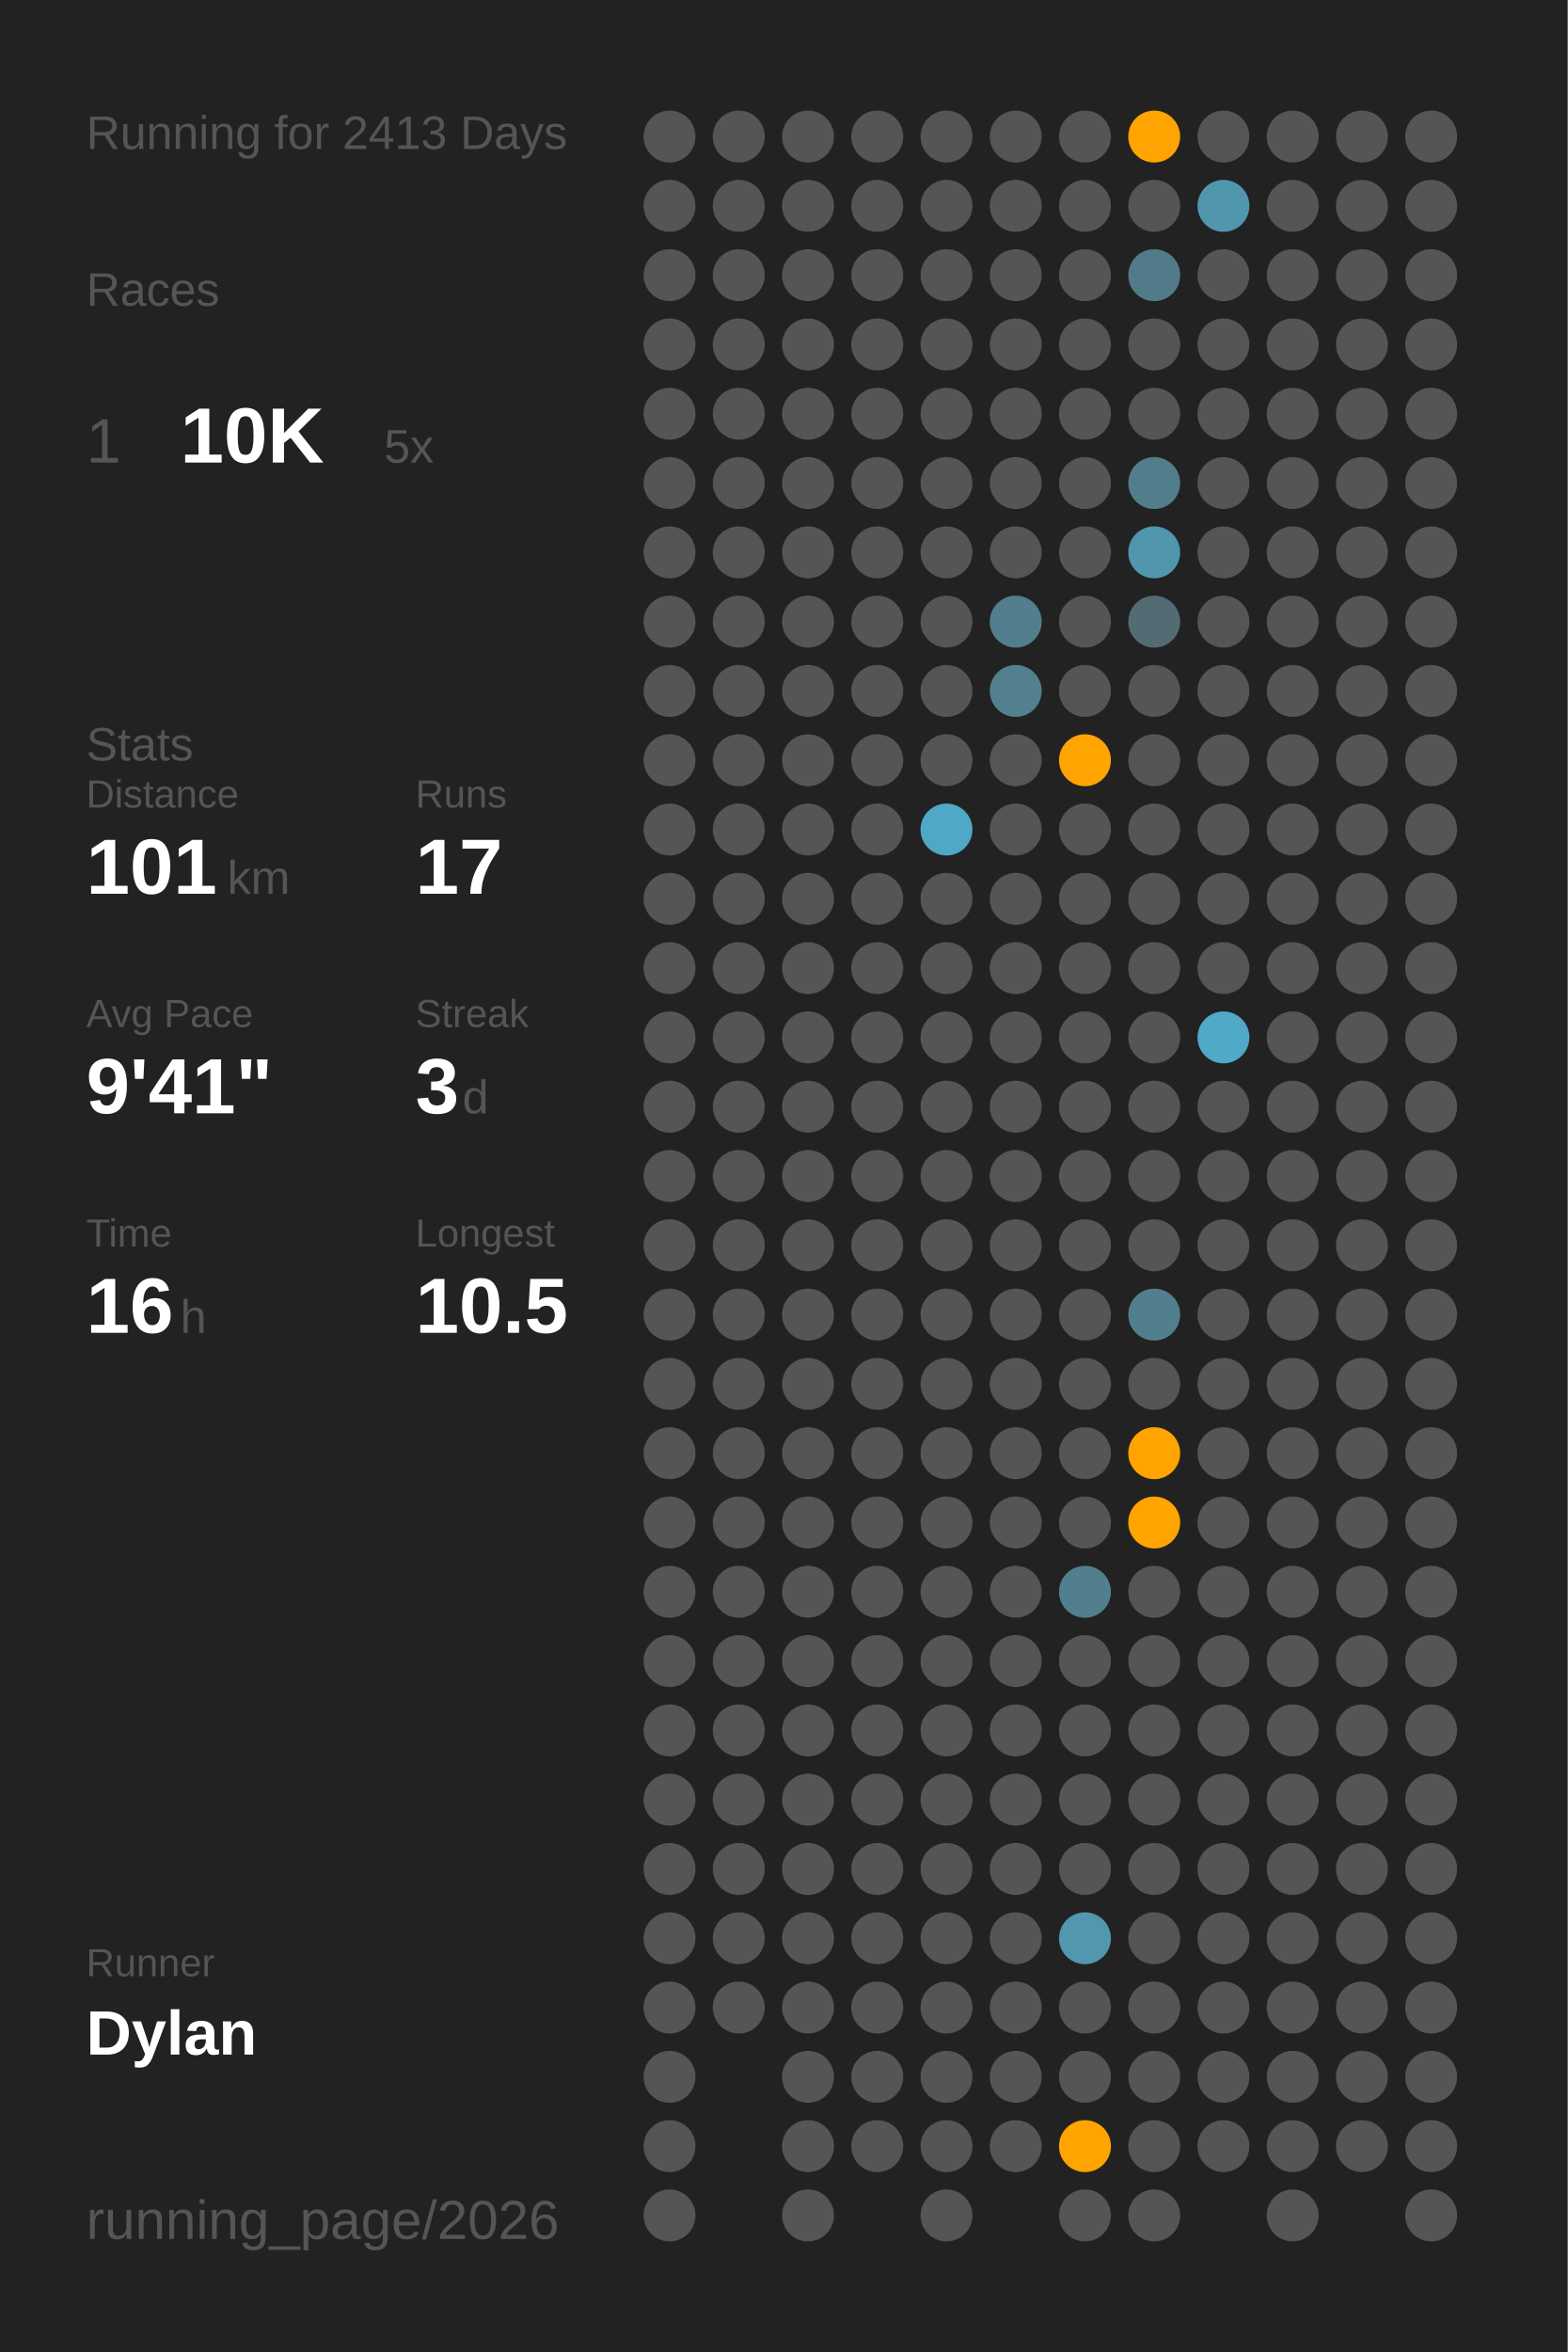
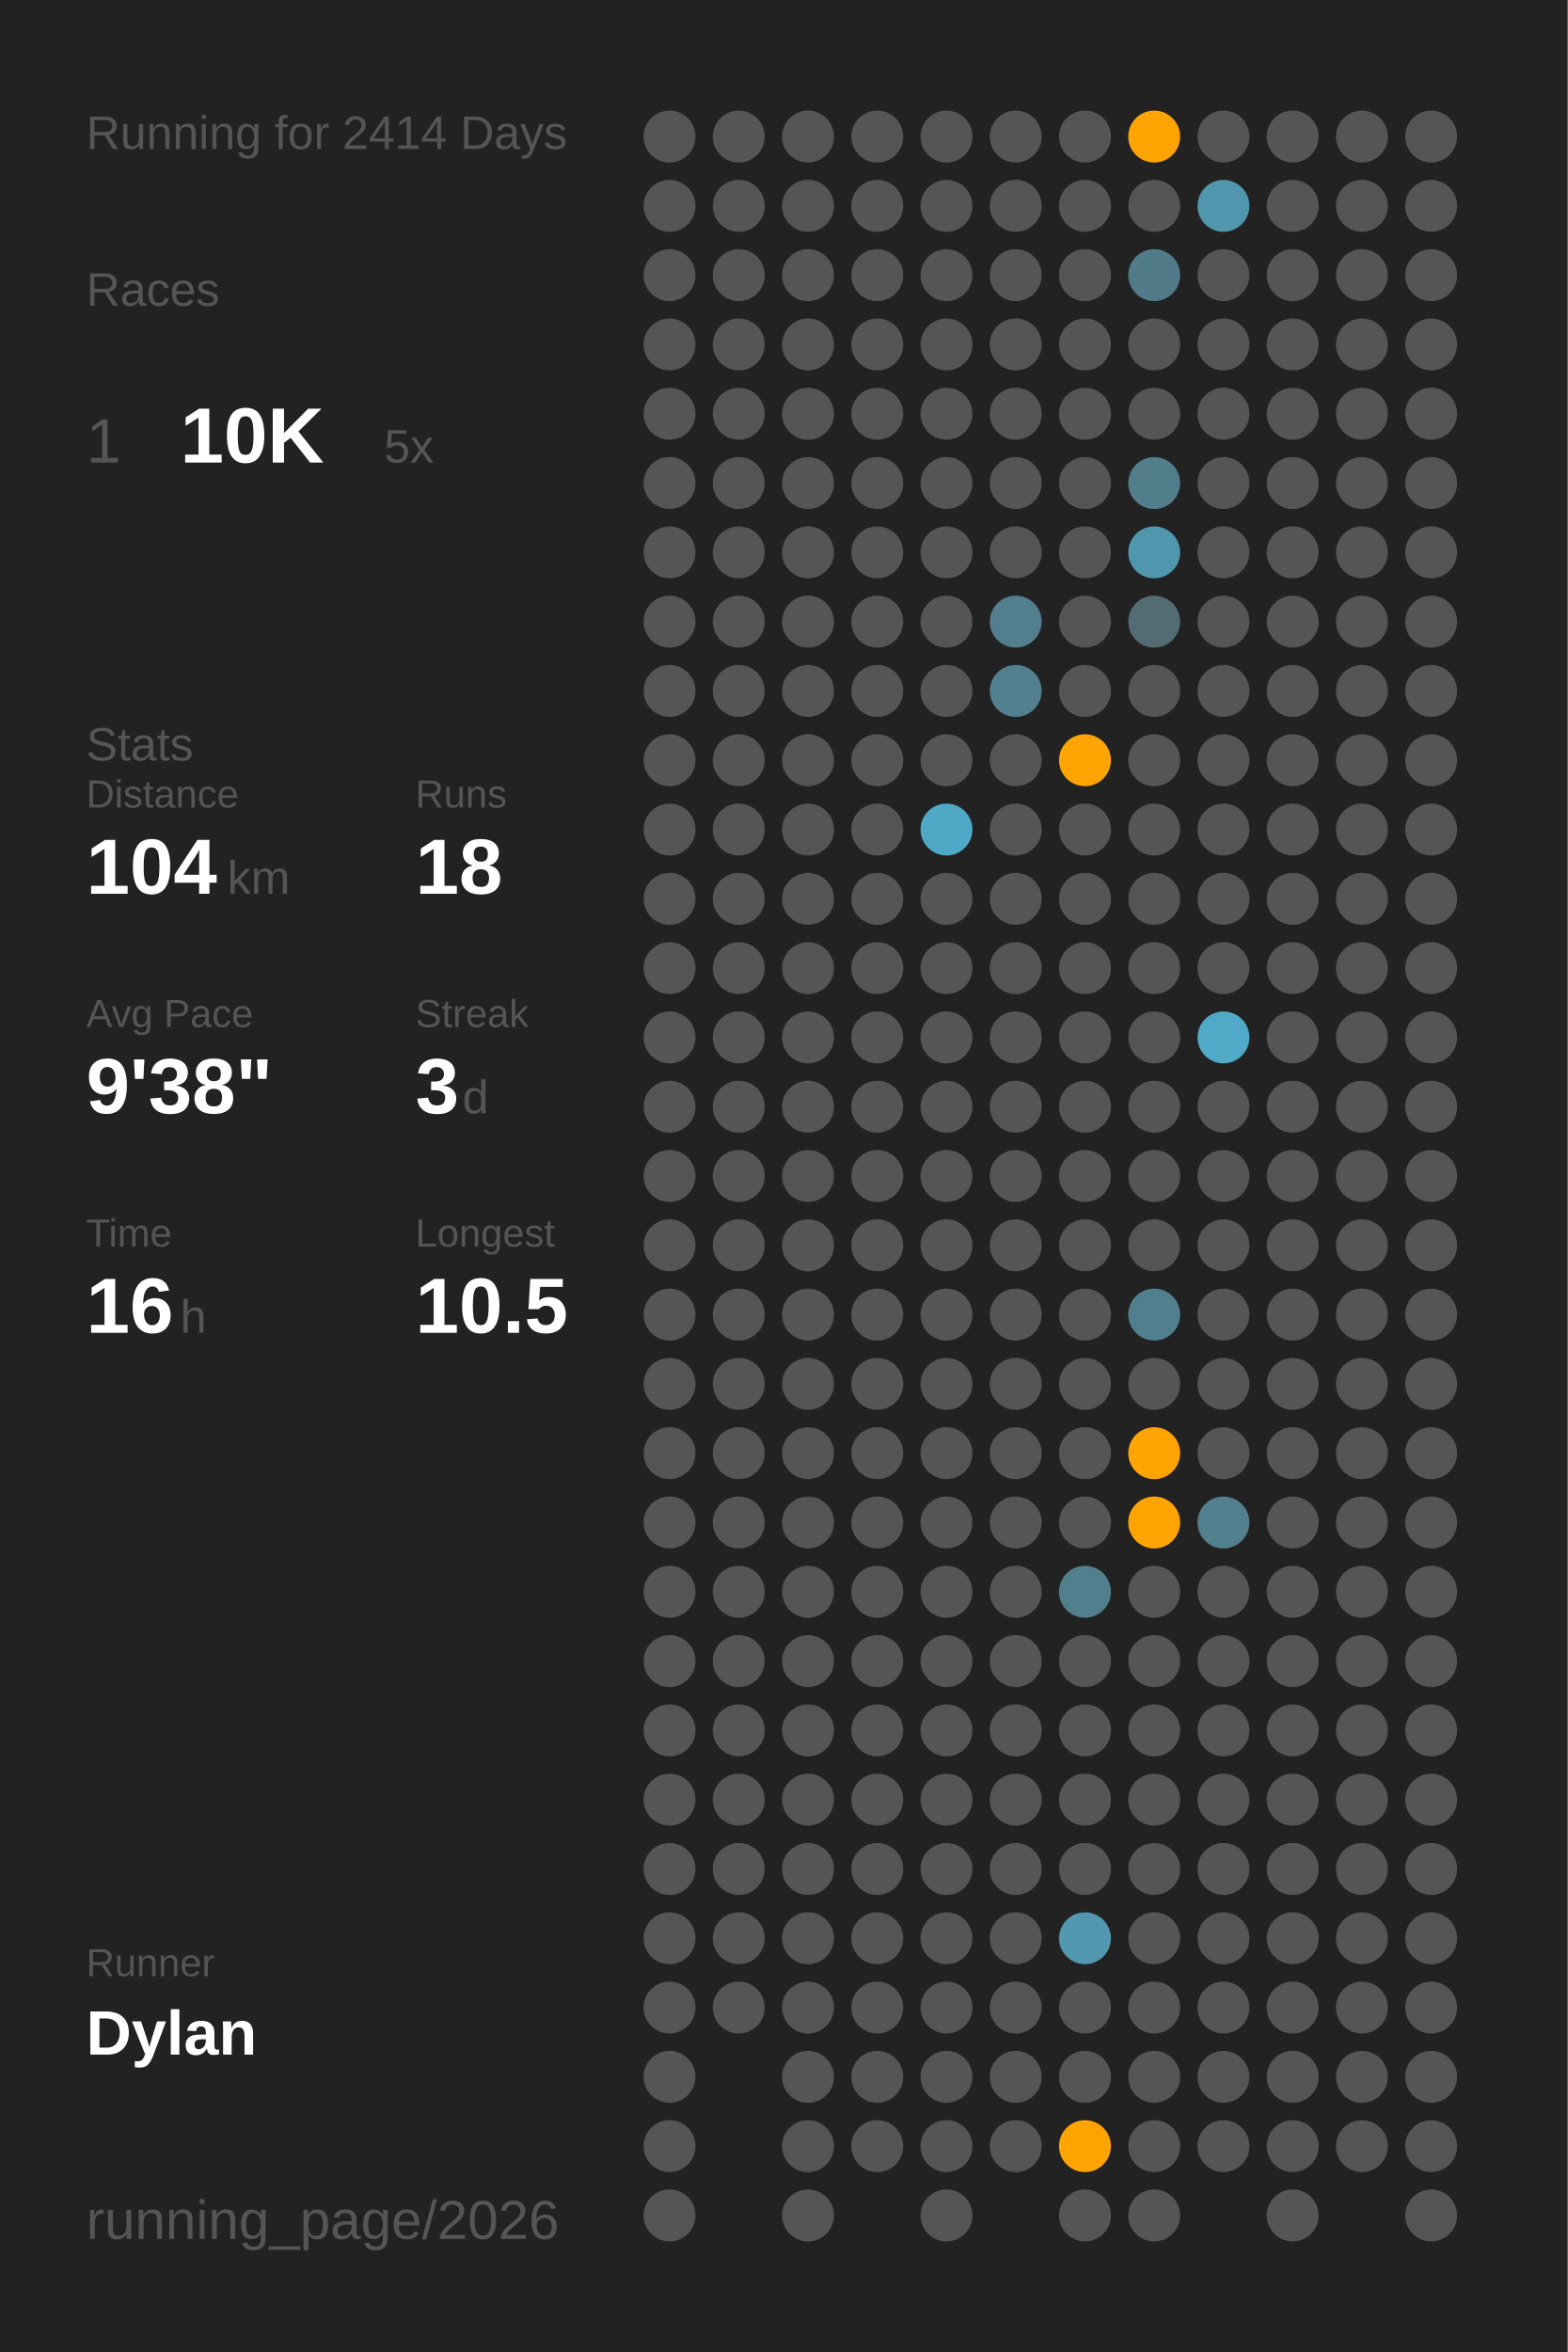
<svg xmlns="http://www.w3.org/2000/svg" baseProfile="full" class="activity-poster" data-activity-mode="running" data-poster-role="poster" data-poster-type="year_summary" height="300mm" version="1.1" viewBox="0,0,200,300" width="200mm">
  <defs />
  <rect class="poster-background" data-poster-role="background" fill="#222222" height="300" stroke="none" width="200" x="0" y="0" />
-   <text fill="#555555" style="font-size:6px; font-family:Arial;" x="11" y="19">Running for 2413 Days</text>
+   <text fill="#555555" style="font-size:6px; font-family:Arial;" x="11" y="19">Running for 2414 Days</text>
  <text fill="#555555" style="font-size:6px; font-family:Arial;" x="11" y="39">Races</text>
  <text fill="#555555" style="font-size:8px; font-family:Arial;" x="11" y="59">1</text>
  <text fill="#FFFFFF" style="font-size:10px; font-family:Arial; font-weight:bold;" x="23" y="59">10K</text>
  <text fill="#555555" style="font-size:6px; font-family:Arial;" x="49" y="59">5x</text>
  <text fill="#555555" style="font-size:6px; font-family:Arial;" x="11" y="97">Stats</text>
  <text fill="#555555" style="font-size:5px; font-family:Arial;" x="11" y="103">Distance</text>
-   <text fill="#FFFFFF" style="font-size:10px; font-family:Arial; font-weight:bold;" x="11" y="114">101</text>
+   <text fill="#FFFFFF" style="font-size:10px; font-family:Arial; font-weight:bold;" x="11" y="114">104</text>
  <text fill="#555555" style="font-size:6px; font-family:Arial;" x="29" y="114">km</text>
  <text fill="#555555" style="font-size:5px; font-family:Arial;" x="53" y="103">Runs</text>
-   <text fill="#FFFFFF" style="font-size:10px; font-family:Arial; font-weight:bold;" x="53" y="114">17</text>
+   <text fill="#FFFFFF" style="font-size:10px; font-family:Arial; font-weight:bold;" x="53" y="114">18</text>
  <text fill="#555555" style="font-size:5px; font-family:Arial;" x="11" y="131">Avg Pace</text>
-   <text fill="#FFFFFF" style="font-size:10px; font-family:Arial; font-weight:bold;" x="11" y="142">9'41"</text>
+   <text fill="#FFFFFF" style="font-size:10px; font-family:Arial; font-weight:bold;" x="11" y="142">9'38"</text>
  <text fill="#555555" style="font-size:5px; font-family:Arial;" x="53" y="131">Streak</text>
  <text fill="#FFFFFF" style="font-size:10px; font-family:Arial; font-weight:bold;" x="53" y="142">3</text>
  <text fill="#555555" style="font-size:6px; font-family:Arial;" x="59" y="142">d</text>
  <text fill="#555555" style="font-size:5px; font-family:Arial;" x="11" y="159">Time</text>
  <text fill="#FFFFFF" style="font-size:10px; font-family:Arial; font-weight:bold;" x="11" y="170">16</text>
  <text fill="#555555" style="font-size:6px; font-family:Arial;" x="23" y="170">h</text>
  <text fill="#555555" style="font-size:5px; font-family:Arial;" x="53" y="159">Longest</text>
  <text fill="#FFFFFF" style="font-size:10px; font-family:Arial; font-weight:bold;" x="53" y="170">10.5</text>
  <text fill="#555555" style="font-size:5px; font-family:Arial;" x="11" y="252.065">Runner</text>
  <text fill="#FFFFFF" style="font-size:8px; font-family:Arial; font-weight:bold;" x="11" y="262.065">Dylan</text>
  <text fill="#555555" style="font-size:7px; font-family:Arial;" x="11" y="285.581">running_page/2026</text>
  <circle cx="85.417" cy="17.419" fill="#555555" r="3.312" />
  <circle cx="85.417" cy="26.258" fill="#555555" r="3.312" />
  <circle cx="85.417" cy="35.097" fill="#555555" r="3.312" />
  <circle cx="85.417" cy="43.935" fill="#555555" r="3.312" />
  <circle cx="85.417" cy="52.774" fill="#555555" r="3.312" />
  <circle cx="85.417" cy="61.613" fill="#555555" r="3.312" />
  <circle cx="85.417" cy="70.452" fill="#555555" r="3.312" />
  <circle cx="85.417" cy="79.29" fill="#555555" r="3.312" />
  <circle cx="85.417" cy="88.129" fill="#555555" r="3.312" />
  <circle cx="85.417" cy="96.968" fill="#555555" r="3.312" />
  <circle cx="85.417" cy="105.806" fill="#555555" r="3.312" />
  <circle cx="85.417" cy="114.645" fill="#555555" r="3.312" />
  <circle cx="85.417" cy="123.484" fill="#555555" r="3.312" />
  <circle cx="85.417" cy="132.323" fill="#555555" r="3.312" />
  <circle cx="85.417" cy="141.161" fill="#555555" r="3.312" />
  <circle cx="85.417" cy="150" fill="#555555" r="3.312" />
  <circle cx="85.417" cy="158.839" fill="#555555" r="3.312" />
  <circle cx="85.417" cy="167.677" fill="#555555" r="3.312" />
  <circle cx="85.417" cy="176.516" fill="#555555" r="3.312" />
  <circle cx="85.417" cy="185.355" fill="#555555" r="3.312" />
  <circle cx="85.417" cy="194.194" fill="#555555" r="3.312" />
  <circle cx="85.417" cy="203.032" fill="#555555" r="3.312" />
  <circle cx="85.417" cy="211.871" fill="#555555" r="3.312" />
  <circle cx="85.417" cy="220.71" fill="#555555" r="3.312" />
  <circle cx="85.417" cy="229.548" fill="#555555" r="3.312" />
  <circle cx="85.417" cy="238.387" fill="#555555" r="3.312" />
  <circle cx="85.417" cy="247.226" fill="#555555" r="3.312" />
  <circle cx="85.417" cy="256.065" fill="#555555" r="3.312" />
  <circle cx="85.417" cy="264.903" fill="#555555" r="3.312" />
  <circle cx="85.417" cy="273.742" fill="#555555" r="3.312" />
  <circle cx="85.417" cy="282.581" fill="#555555" r="3.312" />
  <circle cx="94.25" cy="17.419" fill="#555555" r="3.312" />
  <circle cx="94.25" cy="26.258" fill="#555555" r="3.312" />
  <circle cx="94.25" cy="35.097" fill="#555555" r="3.312" />
  <circle cx="94.25" cy="43.935" fill="#555555" r="3.312" />
  <circle cx="94.25" cy="52.774" fill="#555555" r="3.312" />
  <circle cx="94.25" cy="61.613" fill="#555555" r="3.312" />
  <circle cx="94.25" cy="70.452" fill="#555555" r="3.312" />
  <circle cx="94.25" cy="79.29" fill="#555555" r="3.312" />
  <circle cx="94.25" cy="88.129" fill="#555555" r="3.312" />
  <circle cx="94.25" cy="96.968" fill="#555555" r="3.312" />
  <circle cx="94.25" cy="105.806" fill="#555555" r="3.312" />
  <circle cx="94.25" cy="114.645" fill="#555555" r="3.312" />
  <circle cx="94.25" cy="123.484" fill="#555555" r="3.312" />
  <circle cx="94.25" cy="132.323" fill="#555555" r="3.312" />
  <circle cx="94.25" cy="141.161" fill="#555555" r="3.312" />
  <circle cx="94.25" cy="150" fill="#555555" r="3.312" />
  <circle cx="94.25" cy="158.839" fill="#555555" r="3.312" />
  <circle cx="94.25" cy="167.677" fill="#555555" r="3.312" />
  <circle cx="94.25" cy="176.516" fill="#555555" r="3.312" />
  <circle cx="94.25" cy="185.355" fill="#555555" r="3.312" />
  <circle cx="94.25" cy="194.194" fill="#555555" r="3.312" />
  <circle cx="94.25" cy="203.032" fill="#555555" r="3.312" />
  <circle cx="94.25" cy="211.871" fill="#555555" r="3.312" />
  <circle cx="94.25" cy="220.71" fill="#555555" r="3.312" />
  <circle cx="94.25" cy="229.548" fill="#555555" r="3.312" />
  <circle cx="94.25" cy="238.387" fill="#555555" r="3.312" />
  <circle cx="94.25" cy="247.226" fill="#555555" r="3.312" />
  <circle cx="94.25" cy="256.065" fill="#555555" r="3.312" />
  <circle cx="103.083" cy="17.419" fill="#555555" r="3.312" />
  <circle cx="103.083" cy="26.258" fill="#555555" r="3.312" />
  <circle cx="103.083" cy="35.097" fill="#555555" r="3.312" />
  <circle cx="103.083" cy="43.935" fill="#555555" r="3.312" />
  <circle cx="103.083" cy="52.774" fill="#555555" r="3.312" />
  <circle cx="103.083" cy="61.613" fill="#555555" r="3.312" />
  <circle cx="103.083" cy="70.452" fill="#555555" r="3.312" />
  <circle cx="103.083" cy="79.29" fill="#555555" r="3.312" />
  <circle cx="103.083" cy="88.129" fill="#555555" r="3.312" />
  <circle cx="103.083" cy="96.968" fill="#555555" r="3.312" />
  <circle cx="103.083" cy="105.806" fill="#555555" r="3.312" />
  <circle cx="103.083" cy="114.645" fill="#555555" r="3.312" />
  <circle cx="103.083" cy="123.484" fill="#555555" r="3.312" />
  <circle cx="103.083" cy="132.323" fill="#555555" r="3.312" />
  <circle cx="103.083" cy="141.161" fill="#555555" r="3.312" />
  <circle cx="103.083" cy="150" fill="#555555" r="3.312" />
  <circle cx="103.083" cy="158.839" fill="#555555" r="3.312" />
  <circle cx="103.083" cy="167.677" fill="#555555" r="3.312" />
  <circle cx="103.083" cy="176.516" fill="#555555" r="3.312" />
  <circle cx="103.083" cy="185.355" fill="#555555" r="3.312" />
  <circle cx="103.083" cy="194.194" fill="#555555" r="3.312" />
  <circle cx="103.083" cy="203.032" fill="#555555" r="3.312" />
  <circle cx="103.083" cy="211.871" fill="#555555" r="3.312" />
  <circle cx="103.083" cy="220.71" fill="#555555" r="3.312" />
  <circle cx="103.083" cy="229.548" fill="#555555" r="3.312" />
  <circle cx="103.083" cy="238.387" fill="#555555" r="3.312" />
  <circle cx="103.083" cy="247.226" fill="#555555" r="3.312" />
  <circle cx="103.083" cy="256.065" fill="#555555" r="3.312" />
  <circle cx="103.083" cy="264.903" fill="#555555" r="3.312" />
  <circle cx="103.083" cy="273.742" fill="#555555" r="3.312" />
  <circle cx="103.083" cy="282.581" fill="#555555" r="3.312" />
  <circle cx="111.917" cy="17.419" fill="#555555" r="3.312" />
  <circle cx="111.917" cy="26.258" fill="#555555" r="3.312" />
  <circle cx="111.917" cy="35.097" fill="#555555" r="3.312" />
  <circle cx="111.917" cy="43.935" fill="#555555" r="3.312" />
  <circle cx="111.917" cy="52.774" fill="#555555" r="3.312" />
  <circle cx="111.917" cy="61.613" fill="#555555" r="3.312" />
  <circle cx="111.917" cy="70.452" fill="#555555" r="3.312" />
  <circle cx="111.917" cy="79.29" fill="#555555" r="3.312" />
  <circle cx="111.917" cy="88.129" fill="#555555" r="3.312" />
  <circle cx="111.917" cy="96.968" fill="#555555" r="3.312" />
  <circle cx="111.917" cy="105.806" fill="#555555" r="3.312" />
  <circle cx="111.917" cy="114.645" fill="#555555" r="3.312" />
  <circle cx="111.917" cy="123.484" fill="#555555" r="3.312" />
  <circle cx="111.917" cy="132.323" fill="#555555" r="3.312" />
  <circle cx="111.917" cy="141.161" fill="#555555" r="3.312" />
  <circle cx="111.917" cy="150" fill="#555555" r="3.312" />
  <circle cx="111.917" cy="158.839" fill="#555555" r="3.312" />
  <circle cx="111.917" cy="167.677" fill="#555555" r="3.312" />
  <circle cx="111.917" cy="176.516" fill="#555555" r="3.312" />
  <circle cx="111.917" cy="185.355" fill="#555555" r="3.312" />
  <circle cx="111.917" cy="194.194" fill="#555555" r="3.312" />
  <circle cx="111.917" cy="203.032" fill="#555555" r="3.312" />
  <circle cx="111.917" cy="211.871" fill="#555555" r="3.312" />
  <circle cx="111.917" cy="220.71" fill="#555555" r="3.312" />
  <circle cx="111.917" cy="229.548" fill="#555555" r="3.312" />
  <circle cx="111.917" cy="238.387" fill="#555555" r="3.312" />
  <circle cx="111.917" cy="247.226" fill="#555555" r="3.312" />
  <circle cx="111.917" cy="256.065" fill="#555555" r="3.312" />
  <circle cx="111.917" cy="264.903" fill="#555555" r="3.312" />
  <circle cx="111.917" cy="273.742" fill="#555555" r="3.312" />
  <circle cx="120.75" cy="17.419" fill="#555555" r="3.312" />
  <circle cx="120.75" cy="26.258" fill="#555555" r="3.312" />
  <circle cx="120.75" cy="35.097" fill="#555555" r="3.312" />
  <circle cx="120.75" cy="43.935" fill="#555555" r="3.312" />
  <circle cx="120.75" cy="52.774" fill="#555555" r="3.312" />
  <circle cx="120.75" cy="61.613" fill="#555555" r="3.312" />
  <circle cx="120.75" cy="70.452" fill="#555555" r="3.312" />
  <circle cx="120.75" cy="79.29" fill="#555555" r="3.312" />
  <circle cx="120.75" cy="88.129" fill="#555555" r="3.312" />
  <circle cx="120.75" cy="96.968" fill="#555555" r="3.312" />
  <circle cx="120.75" cy="105.806" fill="#4fa8c6" r="3.312" />
  <circle cx="120.75" cy="114.645" fill="#555555" r="3.312" />
  <circle cx="120.75" cy="123.484" fill="#555555" r="3.312" />
  <circle cx="120.75" cy="132.323" fill="#555555" r="3.312" />
  <circle cx="120.75" cy="141.161" fill="#555555" r="3.312" />
  <circle cx="120.75" cy="150" fill="#555555" r="3.312" />
  <circle cx="120.75" cy="158.839" fill="#555555" r="3.312" />
  <circle cx="120.75" cy="167.677" fill="#555555" r="3.312" />
  <circle cx="120.75" cy="176.516" fill="#555555" r="3.312" />
  <circle cx="120.75" cy="185.355" fill="#555555" r="3.312" />
  <circle cx="120.75" cy="194.194" fill="#555555" r="3.312" />
  <circle cx="120.75" cy="203.032" fill="#555555" r="3.312" />
  <circle cx="120.75" cy="211.871" fill="#555555" r="3.312" />
  <circle cx="120.75" cy="220.71" fill="#555555" r="3.312" />
  <circle cx="120.75" cy="229.548" fill="#555555" r="3.312" />
  <circle cx="120.75" cy="238.387" fill="#555555" r="3.312" />
  <circle cx="120.75" cy="247.226" fill="#555555" r="3.312" />
  <circle cx="120.75" cy="256.065" fill="#555555" r="3.312" />
  <circle cx="120.75" cy="264.903" fill="#555555" r="3.312" />
  <circle cx="120.75" cy="273.742" fill="#555555" r="3.312" />
  <circle cx="120.75" cy="282.581" fill="#555555" r="3.312" />
  <circle cx="129.583" cy="17.419" fill="#555555" r="3.312" />
  <circle cx="129.583" cy="26.258" fill="#555555" r="3.312" />
  <circle cx="129.583" cy="35.097" fill="#555555" r="3.312" />
  <circle cx="129.583" cy="43.935" fill="#555555" r="3.312" />
  <circle cx="129.583" cy="52.774" fill="#555555" r="3.312" />
  <circle cx="129.583" cy="61.613" fill="#555555" r="3.312" />
  <circle cx="129.583" cy="70.452" fill="#555555" r="3.312" />
  <circle cx="129.583" cy="79.29" fill="#527e8d" r="3.312" />
  <circle cx="129.583" cy="88.129" fill="#52808f" r="3.312" />
  <circle cx="129.583" cy="96.968" fill="#555555" r="3.312" />
  <circle cx="129.583" cy="105.806" fill="#555555" r="3.312" />
  <circle cx="129.583" cy="114.645" fill="#555555" r="3.312" />
  <circle cx="129.583" cy="123.484" fill="#555555" r="3.312" />
  <circle cx="129.583" cy="132.323" fill="#555555" r="3.312" />
  <circle cx="129.583" cy="141.161" fill="#555555" r="3.312" />
  <circle cx="129.583" cy="150" fill="#555555" r="3.312" />
  <circle cx="129.583" cy="158.839" fill="#555555" r="3.312" />
  <circle cx="129.583" cy="167.677" fill="#555555" r="3.312" />
  <circle cx="129.583" cy="176.516" fill="#555555" r="3.312" />
  <circle cx="129.583" cy="185.355" fill="#555555" r="3.312" />
  <circle cx="129.583" cy="194.194" fill="#555555" r="3.312" />
  <circle cx="129.583" cy="203.032" fill="#555555" r="3.312" />
  <circle cx="129.583" cy="211.871" fill="#555555" r="3.312" />
  <circle cx="129.583" cy="220.71" fill="#555555" r="3.312" />
  <circle cx="129.583" cy="229.548" fill="#555555" r="3.312" />
  <circle cx="129.583" cy="238.387" fill="#555555" r="3.312" />
  <circle cx="129.583" cy="247.226" fill="#555555" r="3.312" />
  <circle cx="129.583" cy="256.065" fill="#555555" r="3.312" />
  <circle cx="129.583" cy="264.903" fill="#555555" r="3.312" />
  <circle cx="129.583" cy="273.742" fill="#555555" r="3.312" />
  <circle cx="138.417" cy="17.419" fill="#555555" r="3.312" />
  <circle cx="138.417" cy="26.258" fill="#555555" r="3.312" />
  <circle cx="138.417" cy="35.097" fill="#555555" r="3.312" />
  <circle cx="138.417" cy="43.935" fill="#555555" r="3.312" />
  <circle cx="138.417" cy="52.774" fill="#555555" r="3.312" />
  <circle cx="138.417" cy="61.613" fill="#555555" r="3.312" />
  <circle cx="138.417" cy="70.452" fill="#555555" r="3.312" />
  <circle cx="138.417" cy="79.29" fill="#555555" r="3.312" />
  <circle cx="138.417" cy="88.129" fill="#555555" r="3.312" />
  <circle cx="138.417" cy="96.968" fill="#ffa400" r="3.312" />
  <circle cx="138.417" cy="105.806" fill="#555555" r="3.312" />
  <circle cx="138.417" cy="114.645" fill="#555555" r="3.312" />
  <circle cx="138.417" cy="123.484" fill="#555555" r="3.312" />
  <circle cx="138.417" cy="132.323" fill="#555555" r="3.312" />
  <circle cx="138.417" cy="141.161" fill="#555555" r="3.312" />
  <circle cx="138.417" cy="150" fill="#555555" r="3.312" />
  <circle cx="138.417" cy="158.839" fill="#555555" r="3.312" />
  <circle cx="138.417" cy="167.677" fill="#555555" r="3.312" />
  <circle cx="138.417" cy="176.516" fill="#555555" r="3.312" />
  <circle cx="138.417" cy="185.355" fill="#555555" r="3.312" />
  <circle cx="138.417" cy="194.194" fill="#555555" r="3.312" />
  <circle cx="138.417" cy="203.032" fill="#527f8e" r="3.312" />
  <circle cx="138.417" cy="211.871" fill="#555555" r="3.312" />
  <circle cx="138.417" cy="220.71" fill="#555555" r="3.312" />
  <circle cx="138.417" cy="229.548" fill="#555555" r="3.312" />
  <circle cx="138.417" cy="238.387" fill="#555555" r="3.312" />
  <circle cx="138.417" cy="247.226" fill="#5097af" r="3.312" />
  <circle cx="138.417" cy="256.065" fill="#555555" r="3.312" />
  <circle cx="138.417" cy="264.903" fill="#555555" r="3.312" />
  <circle cx="138.417" cy="273.742" fill="#ffa400" r="3.312" />
  <circle cx="138.417" cy="282.581" fill="#555555" r="3.312" />
  <circle cx="147.25" cy="17.419" fill="#ffa400" r="3.312" />
  <circle cx="147.25" cy="26.258" fill="#555555" r="3.312" />
  <circle cx="147.25" cy="35.097" fill="#527b89" r="3.312" />
  <circle cx="147.25" cy="43.935" fill="#555555" r="3.312" />
  <circle cx="147.25" cy="52.774" fill="#555555" r="3.312" />
  <circle cx="147.25" cy="61.613" fill="#527d8b" r="3.312" />
  <circle cx="147.25" cy="70.452" fill="#5096ad" r="3.312" />
  <circle cx="147.25" cy="79.29" fill="#536b73" r="3.312" />
  <circle cx="147.25" cy="88.129" fill="#555555" r="3.312" />
  <circle cx="147.25" cy="96.968" fill="#555555" r="3.312" />
  <circle cx="147.25" cy="105.806" fill="#555555" r="3.312" />
  <circle cx="147.25" cy="114.645" fill="#555555" r="3.312" />
  <circle cx="147.25" cy="123.484" fill="#555555" r="3.312" />
  <circle cx="147.25" cy="132.323" fill="#555555" r="3.312" />
  <circle cx="147.25" cy="141.161" fill="#555555" r="3.312" />
  <circle cx="147.25" cy="150" fill="#555555" r="3.312" />
  <circle cx="147.25" cy="158.839" fill="#555555" r="3.312" />
  <circle cx="147.25" cy="167.677" fill="#527f8e" r="3.312" />
  <circle cx="147.25" cy="176.516" fill="#555555" r="3.312" />
  <circle cx="147.25" cy="185.355" fill="#ffa400" r="3.312" />
  <circle cx="147.25" cy="194.194" fill="#ffa400" r="3.312" />
  <circle cx="147.25" cy="203.032" fill="#555555" r="3.312" />
  <circle cx="147.25" cy="211.871" fill="#555555" r="3.312" />
  <circle cx="147.25" cy="220.71" fill="#555555" r="3.312" />
  <circle cx="147.25" cy="229.548" fill="#555555" r="3.312" />
  <circle cx="147.25" cy="238.387" fill="#555555" r="3.312" />
  <circle cx="147.25" cy="247.226" fill="#555555" r="3.312" />
  <circle cx="147.25" cy="256.065" fill="#555555" r="3.312" />
  <circle cx="147.25" cy="264.903" fill="#555555" r="3.312" />
  <circle cx="147.25" cy="273.742" fill="#555555" r="3.312" />
  <circle cx="147.25" cy="282.581" fill="#555555" r="3.312" />
  <circle cx="156.083" cy="17.419" fill="#555555" r="3.312" />
  <circle cx="156.083" cy="26.258" fill="#5096ad" r="3.312" />
  <circle cx="156.083" cy="35.097" fill="#555555" r="3.312" />
  <circle cx="156.083" cy="43.935" fill="#555555" r="3.312" />
  <circle cx="156.083" cy="52.774" fill="#555555" r="3.312" />
  <circle cx="156.083" cy="61.613" fill="#555555" r="3.312" />
  <circle cx="156.083" cy="70.452" fill="#555555" r="3.312" />
  <circle cx="156.083" cy="79.29" fill="#555555" r="3.312" />
  <circle cx="156.083" cy="88.129" fill="#555555" r="3.312" />
  <circle cx="156.083" cy="96.968" fill="#555555" r="3.312" />
  <circle cx="156.083" cy="105.806" fill="#555555" r="3.312" />
  <circle cx="156.083" cy="114.645" fill="#555555" r="3.312" />
  <circle cx="156.083" cy="123.484" fill="#555555" r="3.312" />
  <circle cx="156.083" cy="132.323" fill="#4fa9c7" r="3.312" />
  <circle cx="156.083" cy="141.161" fill="#555555" r="3.312" />
  <circle cx="156.083" cy="150" fill="#555555" r="3.312" />
  <circle cx="156.083" cy="158.839" fill="#555555" r="3.312" />
  <circle cx="156.083" cy="167.677" fill="#555555" r="3.312" />
  <circle cx="156.083" cy="176.516" fill="#555555" r="3.312" />
  <circle cx="156.083" cy="185.355" fill="#555555" r="3.312" />
-   <circle cx="156.083" cy="194.194" fill="#555555" r="3.312" />
+   <circle cx="156.083" cy="194.194" fill="#52808f" r="3.312" />
  <circle cx="156.083" cy="203.032" fill="#555555" r="3.312" />
  <circle cx="156.083" cy="211.871" fill="#555555" r="3.312" />
  <circle cx="156.083" cy="220.71" fill="#555555" r="3.312" />
  <circle cx="156.083" cy="229.548" fill="#555555" r="3.312" />
  <circle cx="156.083" cy="238.387" fill="#555555" r="3.312" />
  <circle cx="156.083" cy="247.226" fill="#555555" r="3.312" />
  <circle cx="156.083" cy="256.065" fill="#555555" r="3.312" />
  <circle cx="156.083" cy="264.903" fill="#555555" r="3.312" />
  <circle cx="156.083" cy="273.742" fill="#555555" r="3.312" />
  <circle cx="164.917" cy="17.419" fill="#555555" r="3.312" />
  <circle cx="164.917" cy="26.258" fill="#555555" r="3.312" />
  <circle cx="164.917" cy="35.097" fill="#555555" r="3.312" />
  <circle cx="164.917" cy="43.935" fill="#555555" r="3.312" />
  <circle cx="164.917" cy="52.774" fill="#555555" r="3.312" />
  <circle cx="164.917" cy="61.613" fill="#555555" r="3.312" />
  <circle cx="164.917" cy="70.452" fill="#555555" r="3.312" />
  <circle cx="164.917" cy="79.29" fill="#555555" r="3.312" />
  <circle cx="164.917" cy="88.129" fill="#555555" r="3.312" />
  <circle cx="164.917" cy="96.968" fill="#555555" r="3.312" />
  <circle cx="164.917" cy="105.806" fill="#555555" r="3.312" />
  <circle cx="164.917" cy="114.645" fill="#555555" r="3.312" />
  <circle cx="164.917" cy="123.484" fill="#555555" r="3.312" />
  <circle cx="164.917" cy="132.323" fill="#555555" r="3.312" />
  <circle cx="164.917" cy="141.161" fill="#555555" r="3.312" />
  <circle cx="164.917" cy="150" fill="#555555" r="3.312" />
  <circle cx="164.917" cy="158.839" fill="#555555" r="3.312" />
  <circle cx="164.917" cy="167.677" fill="#555555" r="3.312" />
  <circle cx="164.917" cy="176.516" fill="#555555" r="3.312" />
  <circle cx="164.917" cy="185.355" fill="#555555" r="3.312" />
  <circle cx="164.917" cy="194.194" fill="#555555" r="3.312" />
  <circle cx="164.917" cy="203.032" fill="#555555" r="3.312" />
  <circle cx="164.917" cy="211.871" fill="#555555" r="3.312" />
  <circle cx="164.917" cy="220.71" fill="#555555" r="3.312" />
  <circle cx="164.917" cy="229.548" fill="#555555" r="3.312" />
  <circle cx="164.917" cy="238.387" fill="#555555" r="3.312" />
  <circle cx="164.917" cy="247.226" fill="#555555" r="3.312" />
  <circle cx="164.917" cy="256.065" fill="#555555" r="3.312" />
  <circle cx="164.917" cy="264.903" fill="#555555" r="3.312" />
  <circle cx="164.917" cy="273.742" fill="#555555" r="3.312" />
  <circle cx="164.917" cy="282.581" fill="#555555" r="3.312" />
  <circle cx="173.75" cy="17.419" fill="#555555" r="3.312" />
  <circle cx="173.75" cy="26.258" fill="#555555" r="3.312" />
  <circle cx="173.75" cy="35.097" fill="#555555" r="3.312" />
  <circle cx="173.75" cy="43.935" fill="#555555" r="3.312" />
  <circle cx="173.75" cy="52.774" fill="#555555" r="3.312" />
  <circle cx="173.75" cy="61.613" fill="#555555" r="3.312" />
  <circle cx="173.75" cy="70.452" fill="#555555" r="3.312" />
  <circle cx="173.75" cy="79.29" fill="#555555" r="3.312" />
  <circle cx="173.75" cy="88.129" fill="#555555" r="3.312" />
  <circle cx="173.75" cy="96.968" fill="#555555" r="3.312" />
  <circle cx="173.75" cy="105.806" fill="#555555" r="3.312" />
  <circle cx="173.75" cy="114.645" fill="#555555" r="3.312" />
  <circle cx="173.75" cy="123.484" fill="#555555" r="3.312" />
  <circle cx="173.75" cy="132.323" fill="#555555" r="3.312" />
  <circle cx="173.75" cy="141.161" fill="#555555" r="3.312" />
  <circle cx="173.75" cy="150" fill="#555555" r="3.312" />
  <circle cx="173.75" cy="158.839" fill="#555555" r="3.312" />
  <circle cx="173.75" cy="167.677" fill="#555555" r="3.312" />
  <circle cx="173.75" cy="176.516" fill="#555555" r="3.312" />
  <circle cx="173.75" cy="185.355" fill="#555555" r="3.312" />
  <circle cx="173.75" cy="194.194" fill="#555555" r="3.312" />
  <circle cx="173.75" cy="203.032" fill="#555555" r="3.312" />
  <circle cx="173.75" cy="211.871" fill="#555555" r="3.312" />
  <circle cx="173.75" cy="220.71" fill="#555555" r="3.312" />
  <circle cx="173.75" cy="229.548" fill="#555555" r="3.312" />
  <circle cx="173.75" cy="238.387" fill="#555555" r="3.312" />
  <circle cx="173.75" cy="247.226" fill="#555555" r="3.312" />
  <circle cx="173.75" cy="256.065" fill="#555555" r="3.312" />
  <circle cx="173.75" cy="264.903" fill="#555555" r="3.312" />
  <circle cx="173.75" cy="273.742" fill="#555555" r="3.312" />
  <circle cx="182.583" cy="17.419" fill="#555555" r="3.312" />
  <circle cx="182.583" cy="26.258" fill="#555555" r="3.312" />
  <circle cx="182.583" cy="35.097" fill="#555555" r="3.312" />
  <circle cx="182.583" cy="43.935" fill="#555555" r="3.312" />
  <circle cx="182.583" cy="52.774" fill="#555555" r="3.312" />
  <circle cx="182.583" cy="61.613" fill="#555555" r="3.312" />
  <circle cx="182.583" cy="70.452" fill="#555555" r="3.312" />
  <circle cx="182.583" cy="79.29" fill="#555555" r="3.312" />
  <circle cx="182.583" cy="88.129" fill="#555555" r="3.312" />
  <circle cx="182.583" cy="96.968" fill="#555555" r="3.312" />
  <circle cx="182.583" cy="105.806" fill="#555555" r="3.312" />
  <circle cx="182.583" cy="114.645" fill="#555555" r="3.312" />
  <circle cx="182.583" cy="123.484" fill="#555555" r="3.312" />
  <circle cx="182.583" cy="132.323" fill="#555555" r="3.312" />
  <circle cx="182.583" cy="141.161" fill="#555555" r="3.312" />
  <circle cx="182.583" cy="150" fill="#555555" r="3.312" />
  <circle cx="182.583" cy="158.839" fill="#555555" r="3.312" />
  <circle cx="182.583" cy="167.677" fill="#555555" r="3.312" />
  <circle cx="182.583" cy="176.516" fill="#555555" r="3.312" />
  <circle cx="182.583" cy="185.355" fill="#555555" r="3.312" />
  <circle cx="182.583" cy="194.194" fill="#555555" r="3.312" />
  <circle cx="182.583" cy="203.032" fill="#555555" r="3.312" />
  <circle cx="182.583" cy="211.871" fill="#555555" r="3.312" />
  <circle cx="182.583" cy="220.71" fill="#555555" r="3.312" />
  <circle cx="182.583" cy="229.548" fill="#555555" r="3.312" />
  <circle cx="182.583" cy="238.387" fill="#555555" r="3.312" />
  <circle cx="182.583" cy="247.226" fill="#555555" r="3.312" />
  <circle cx="182.583" cy="256.065" fill="#555555" r="3.312" />
  <circle cx="182.583" cy="264.903" fill="#555555" r="3.312" />
  <circle cx="182.583" cy="273.742" fill="#555555" r="3.312" />
  <circle cx="182.583" cy="282.581" fill="#555555" r="3.312" />
</svg>
